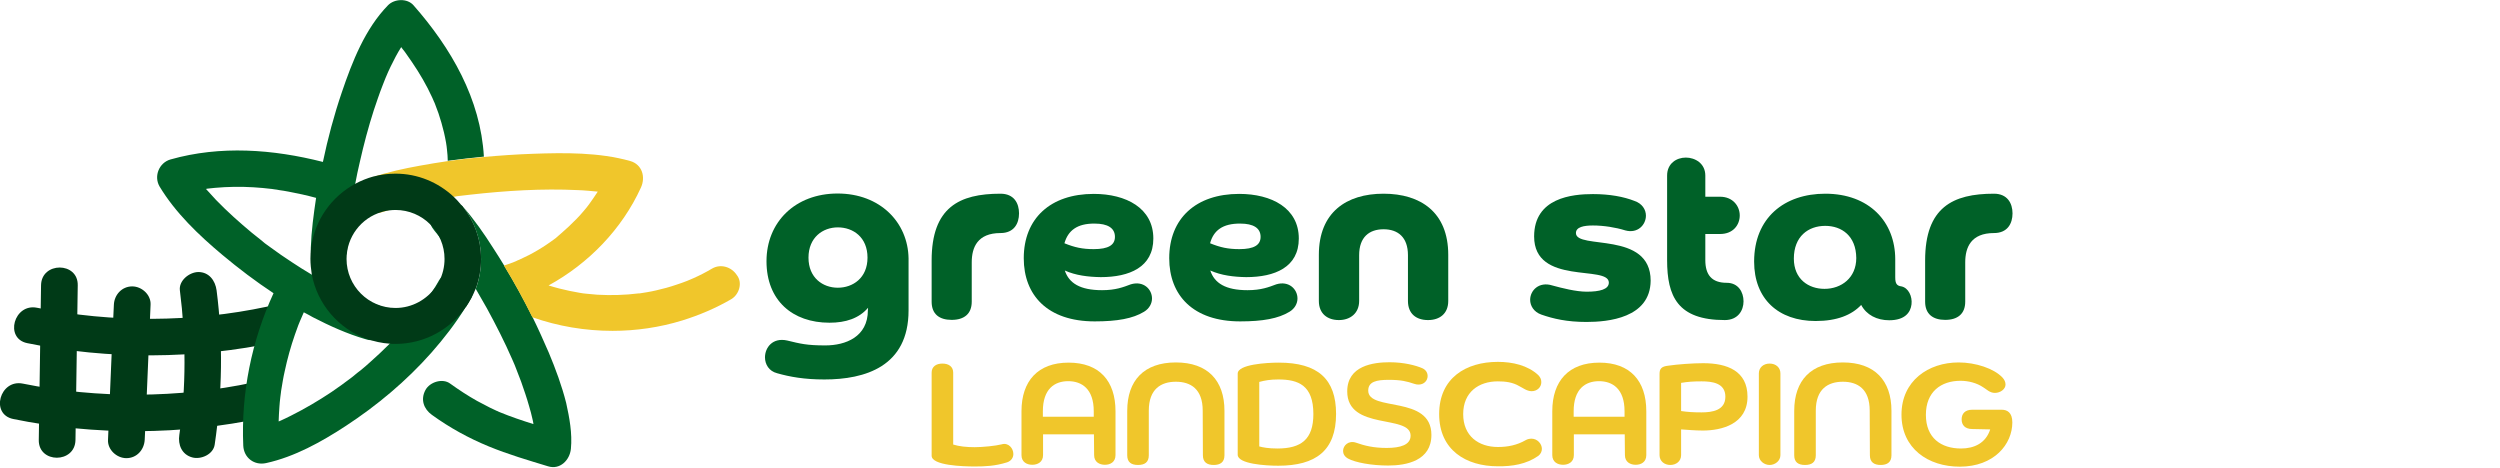
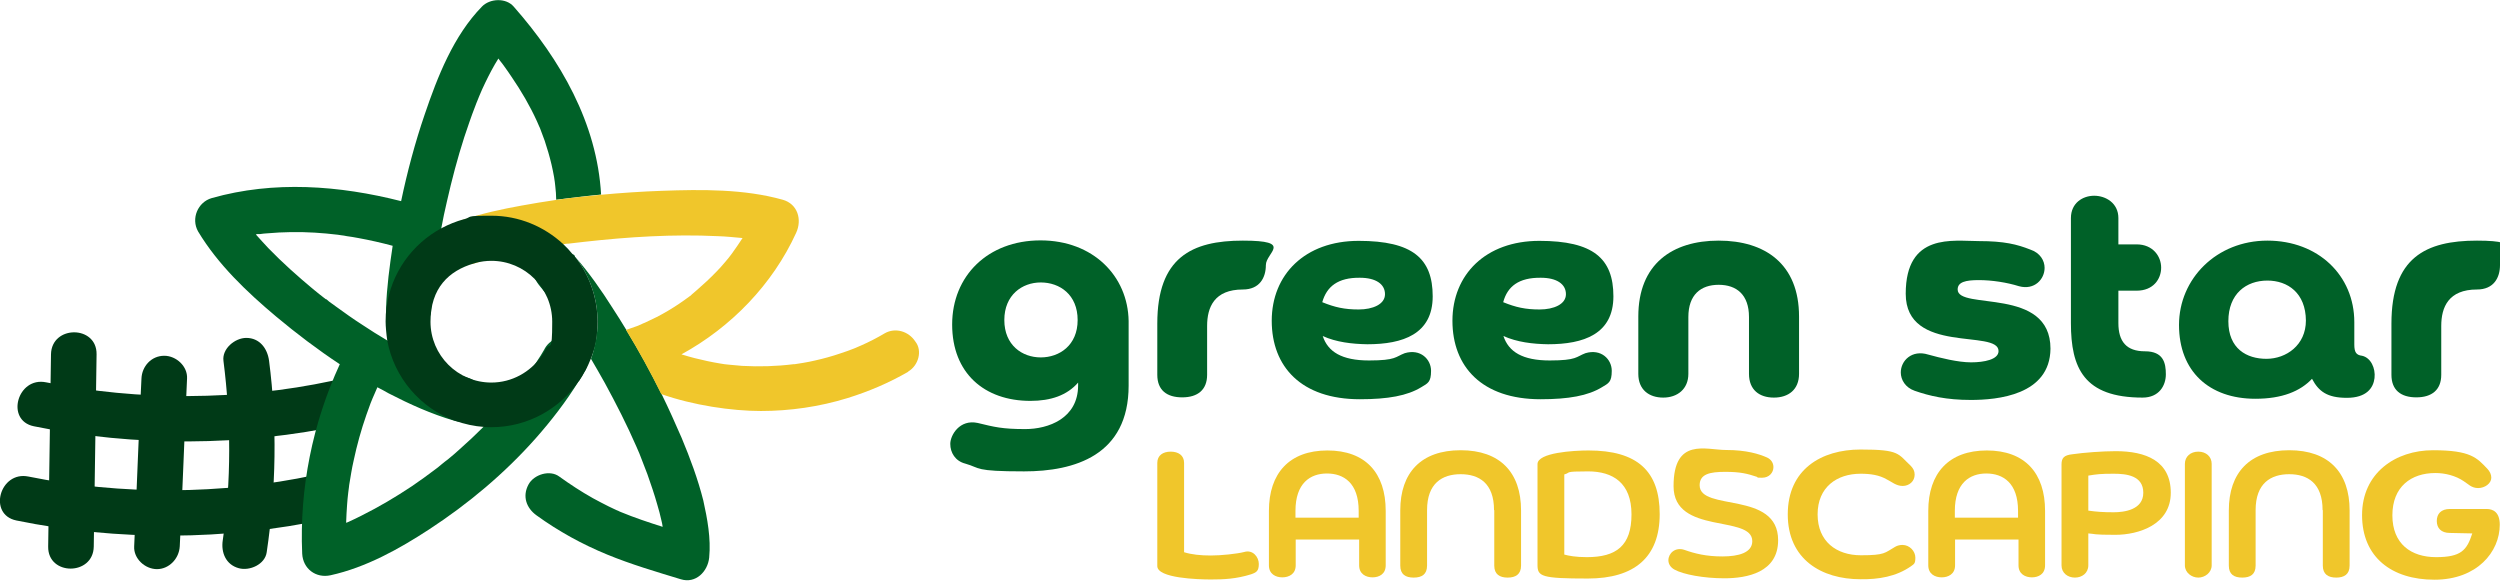
- <svg xmlns="http://www.w3.org/2000/svg" version="1.1" id="a" x="0px" y="0px" viewBox="0 0 1321.6 246.9" style="enable-background:new 0 0 1321.6 246.9;" xml:space="preserve">
-   <style type="text/css">
- 	.st0{fill:#F0C62B;}
- 	.st1{display:none;fill:#F0C62B;}
- 	.st2{fill:#006128;}
- 	.st3{fill:#003A17;}
- 	.st4{display:none;}
- </style>
+ <svg xmlns="http://www.w3.org/2000/svg" version="1.1" viewBox="0 0 1063.9 246.9">
+   <defs>
+     <style>
+       .cls-1 {
+         display: none;
+       }
+ 
+       .cls-1, .cls-2 {
+         fill: #f0c62b;
+       }
+ 
+       .cls-3 {
+         fill: none;
+       }
+ 
+       .cls-4 {
+         fill: #006128;
+       }
+ 
+       .cls-5 {
+         fill: #003a17;
+       }
+     </style>
+   </defs>
  <g>
-     <g>
-       <path class="st0" d="M492.5,197c0-3.2,2.4-4.8,5.7-4.8s5.7,1.6,5.7,4.8v38c3.2,1,7,1.4,11.4,1.4c4.2,0,11.1-0.7,14.2-1.5    c3.6-1.1,6.2,2.1,6.2,5.1c0,1.8-1,3.6-3.3,4.4c-6.4,2-11.7,2.2-17.1,2.2c-6.2,0-22.8-0.5-22.8-5.7V197L492.5,197z" />
-       <path class="st0" d="M578.3,229.6h-26.9v11c0,3.7-2.9,5.1-5.7,5.1s-5.7-1.4-5.7-5.1v-23.2c0-16,8.7-25.7,24.9-25.7    s24.8,9.6,24.8,25.7v23.2c0,3.7-2.8,5.1-5.6,5.1c-2.8,0-5.7-1.4-5.7-5.1L578.3,229.6L578.3,229.6z M551.3,220.3h26.9v-2.9    c0-11.9-6.4-15.9-13.5-15.9c-7.2,0-13.4,4.1-13.4,15.9V220.3z" />
-       <path class="st0" d="M635.8,217.1c0-11.5-6.4-15.3-14.2-15.3c-7.8,0-14.3,3.8-14.3,15.3v23.6c0,3.7-2.2,5.1-5.7,5.1    c-3.5,0-5.7-1.4-5.7-5.1v-23.5c0-16.1,8.9-25.6,25.7-25.6s25.7,9.5,25.7,25.6v23.5c0,3.7-2.3,5.1-5.7,5.1s-5.7-1.4-5.7-5.1    L635.8,217.1L635.8,217.1z" />
-       <path class="st0" d="M654.3,197.5c0-4.9,15.4-5.8,21.7-5.8c20.7,0,30.3,8.7,30.3,27.1c0,19.5-10.8,27.4-30.6,27.4    c-6.5,0-21.4-0.9-21.4-5.8L654.3,197.5L654.3,197.5z M665.7,236c1.8,0.5,4.8,1.1,9.6,1.1c12.5,0,19-4.8,19-18.2    c0-15.2-7.9-18.3-18.5-18.3c-4.3,0-7.1,0.5-10.1,1.3L665.7,236L665.7,236z" />
-       <path class="st0" d="M733.8,246.1c-8.7,0-17.4-1.6-21.2-3.7c-1.8-1-2.6-2.5-2.6-4c0-2.9,2.9-5.7,6.8-4.4c4.5,1.6,9.3,2.8,16.2,2.8    c7.3,0,12.7-1.6,12.7-6.5c0-11.4-33.5-2.5-33.5-23.4c0-13.6,13.8-15.4,22.4-15.4c7.6,0,14,1.7,17.4,3.2c1.9,0.9,2.7,2.5,2.7,4.1    c0,2.3-1.8,4.5-4.8,4.5c-0.7,0-1.5-0.1-2.3-0.4c-3.9-1.3-6.9-2.1-13.4-2.1c-6.5,0-10.9,0.9-10.9,5.7c0,11.3,33.4,2.2,33.4,23.4    C756.7,243.6,743.5,246.1,733.8,246.1L733.8,246.1z" />
-       <path class="st0" d="M791.8,246.5c-16.7,0-31-8.5-31-27.6s14.2-27.6,31-27.6c7.8,0,15.8,1.8,21.4,7c1,1.1,1.6,2.1,1.6,3.7    c0,2.8-2.3,4.8-5.1,4.8c-2.6,0-4.7-1.8-6.6-2.7c-3.4-2-7.2-2.5-11.3-2.5c-10.1,0-18.3,5.7-18.3,17.3c0,11.6,8.1,17.4,18.4,17.4    c5.2,0,10.1-1,14.6-3.6c1-0.6,2.2-0.8,3.1-0.8c3.1,0,5.5,2.7,5.5,5.4c0,1.3-0.6,2.7-1.9,3.7C806.9,245.4,799.4,246.6,791.8,246.5    L791.8,246.5z" />
-       <path class="st0" d="M858.9,229.6h-26.9v11c0,3.7-2.9,5.1-5.7,5.1s-5.7-1.4-5.7-5.1v-23.2c0-16,8.7-25.7,24.9-25.7    c16.2,0,24.8,9.6,24.8,25.7v23.2c0,3.7-2.8,5.1-5.6,5.1c-2.8,0-5.7-1.4-5.7-5.1L858.9,229.6L858.9,229.6z M831.9,220.3h26.9v-2.9    c0-11.9-6.4-15.9-13.5-15.9c-7.2,0-13.4,4.1-13.4,15.9V220.3z" />
-       <path class="st0" d="M877.3,197.7c0-2.8,1-4,4.7-4.4c4.8-0.7,12.8-1.3,18.4-1.3c12.7,0,23.4,4.1,23.4,17.7    c0,14.5-13.7,17.9-23.6,17.9c-4.1,0-8.4-0.4-11.5-0.6v13.6c0,3.3-2.7,5.2-5.7,5.2s-5.7-1.9-5.7-5.2L877.3,197.7L877.3,197.7z     M888.7,217.3c3.5,0.5,6.4,0.7,10.8,0.7c5.6,0,12.6-1,12.6-8.3c0-7.3-7.1-8.1-12.6-8.1c-4.3,0-7.2,0.2-10.8,0.8V217.3L888.7,217.3    z" />
-       <path class="st0" d="M929.8,197.4c0-3.1,2.4-5.2,5.7-5.2c3.3,0,5.7,2.1,5.7,5.2v43.2c0,3.1-2.9,5.2-5.7,5.2s-5.7-2.1-5.7-5.2    V197.4z" />
-       <path class="st0" d="M988.4,217.1c0-11.5-6.4-15.3-14.2-15.3c-7.8,0-14.3,3.8-14.3,15.3v23.6c0,3.7-2.2,5.1-5.7,5.1    c-3.5,0-5.7-1.4-5.7-5.1v-23.5c0-16.1,8.9-25.6,25.7-25.6s25.7,9.5,25.7,25.6v23.5c0,3.7-2.3,5.1-5.7,5.1c-3.4,0-5.7-1.4-5.7-5.1    L988.4,217.1L988.4,217.1z" />
-       <path class="st0" d="M1042.6,226.8c-3.8,0-5.6-2.1-5.6-5.1s1.8-5.1,5.6-5.1h15.6c2.8,0,5.6,1.4,5.6,6.7c0,11.5-9.6,23.4-27.8,23.4    c-16.7,0-30.8-9.6-30.8-27.5s14.2-27.6,30.2-27.6c9,0,18.7,3.2,23.2,8c1,1.1,1.6,2.3,1.6,3.7c0,2.4-2.7,4.4-5.6,4.4    c-2.7,0-4.3-1.8-6.1-2.9c-3.5-2.4-8-3.5-12.1-3.5c-10.3,0-18.3,5.8-18.3,18s8,17.8,18.6,17.8c7,0,13.1-2.9,15.4-10.1L1042.6,226.8    L1042.6,226.8z" />
-     </g>
-     <g>
-       <path class="st1" d="M272.7,171.4c-23.2,0-37.6-14.1-37.6-34.2c0-20.1,14.5-34.2,37.6-34.2s37.6,14.1,37.6,34.2    C310.3,157.2,295.7,171.4,272.7,171.4L272.7,171.4z M272.7,120.7c-9.5,0-15.5,6.8-15.5,16.5c0,9.6,6.1,16.5,15.5,16.5    s15.5-6.8,15.5-16.5C288.2,127.5,282,120.7,272.7,120.7z" />
-       <path class="st1" d="M354.1,121.3c-4.5-0.2-8.2-0.3-12.6-0.3c-3.9,0-11,0.3-13.5,0.5c-5.4,0.2-8.9-4.3-8.9-8.9    c0-3.6,2.2-7.2,7.5-7.9c7-0.9,14.5-1.4,22.5-1.4s16.6,0.6,23.5,1.7c6.2,0.9,8.2,5.3,8.2,9.5c0,3.7-1.6,7.3-3.4,8.7L344,151.6    c2.8,0.3,7.6,0.6,12.7,0.6c3.9,0,12.9-0.6,15.8-1.4c5.8-1.2,10.1,3.6,10.1,8.5c0,3.3-2,6.5-6.7,7.9c-7.9,2.5-21.5,2.5-27,2.5    c-4.5,0-19.1-0.3-26.7-4.2c-3.1-1.7-4.5-4.5-4.5-7.6c0-3.4,1.7-7,4.7-9.2L354.1,121.3L354.1,121.3z" />
-       <path class="st2" d="M458.9,162.7c-4.8,5.6-11.8,7.9-20.4,7.9c-19.6,0-33.3-11.8-33.3-32.5c0-20.7,15.2-35.8,37.6-35.8    s37.2,15.2,37.5,34.3v27.5c0,29.7-23,36.5-44.5,36.5c-10.7,0-18.3-1.4-25-3.3c-4.3-1.1-6.4-4.7-6.4-8.4c0-5.1,4-10.6,11.7-8.9    c7,1.7,10.4,2.6,20.2,2.6c10.7,0,22.5-4.5,22.5-18.6L458.9,162.7L458.9,162.7z M442.9,120.2c-7.9,0-15.5,5.3-15.5,16    c0,10.7,7.6,15.9,15.5,15.9s15.7-5.1,15.7-15.9S451,120.2,442.9,120.2z" />
-       <path class="st2" d="M492.5,137.7c0-28.1,14.6-35.3,36.4-35.3c7.2,0,9.8,5.1,9.8,10.4s-2.6,10.4-9.8,10.4    c-12.1,0-15.2,7.5-15.2,15.5v20.8c0,6.4-4,9.6-10.6,9.6s-10.6-3.1-10.6-9.6V137.7z" />
-       <path class="st2" d="M562.9,143c2.2,6.7,8.1,10.4,19.7,10.4c7.2,0,11.2-1.6,15.2-3.1c6.7-2,11.2,2.6,11.2,7.5c0,2.6-1.4,5.3-4.2,7    c-5.9,3.6-14.1,5.1-26.1,5.1c-24.9,0-37.5-13.8-37.5-33.4c0-21,14.1-34,37-34c17.1,0,31.5,7.5,31.5,23.6    c0,15.2-12.7,20.4-27.8,20.4C575.3,146.4,568.6,145.6,562.9,143L562.9,143z M562.7,128.6c5.4,2.2,9.5,3.1,15.5,3.1    c7.8,0,11.2-2.2,11.2-6.5c0-4.7-3.9-7-10.7-7C569.4,118.1,564.6,121.9,562.7,128.6L562.7,128.6z" />
-       <path class="st2" d="M639.8,143c2.2,6.7,8.1,10.4,19.7,10.4c7.2,0,11.2-1.6,15.2-3.1c6.7-2,11.2,2.6,11.2,7.5c0,2.6-1.4,5.3-4.2,7    c-5.9,3.6-14.1,5.1-26.1,5.1c-24.9,0-37.5-13.8-37.5-33.4c0-21,14.1-34,37-34c17.1,0,31.5,7.5,31.5,23.6    c0,15.2-12.7,20.4-27.8,20.4C652.2,146.4,645.6,145.6,639.8,143L639.8,143z M639.7,128.6c5.4,2.2,9.5,3.1,15.5,3.1    c7.8,0,11.2-2.2,11.2-6.5c0-4.7-3.9-7-10.7-7C646.3,118.1,641.5,121.9,639.7,128.6L639.7,128.6z" />
-       <path class="st2" d="M744.3,134.9c0-9.5-5.3-13.7-12.9-13.7s-12.9,4.2-12.9,13.7v24.2c0,6.5-4.7,10.1-10.7,10.1    s-10.6-3.3-10.6-10.1v-24.4c0-22.4,14.5-32.3,34.2-32.3s34.2,9.9,34.2,32.3v24.4c0,6.7-4.5,10.1-10.7,10.1s-10.6-3.3-10.6-10.1    V134.9z" />
-       <path class="st2" d="M838.7,170.2c-10.4,0-17.6-1.7-23.9-3.9c-4-1.4-5.9-4.7-5.9-7.8c0-5,4.7-9.8,11.7-7.6    c5.1,1.4,12.6,3.3,18.2,3.3c6.8,0,11.7-1.2,11.7-4.8c0-9.5-39.5,1.7-39.5-24.4c0-20.5,20.2-22.4,31.1-22.4    c8.9,0,16.3,1.4,21.9,3.6c4.2,1.4,6.1,4.7,6.1,7.8c0,4.8-4.3,9.6-10.9,7.8c-5.1-1.6-11.5-2.6-17.1-2.6c-4.8,0-9,0.8-9,4    c0,9,39.5-1.4,39.5,25.2C872.4,168.2,849.9,170.2,838.7,170.2L838.7,170.2z" />
-       <path class="st2" d="M881.3,92.8c0-6.4,5-9.5,9.9-9.5s10.3,3.1,10.3,9.5V104h7.8c6.8,0,10.4,5,10.4,9.9s-3.4,9.8-10.4,9.8h-7.8    v13.8c0,7.8,3.4,12,11.3,12c6.2,0,8.9,5,8.9,9.8c0,4.8-2.9,9.9-9.9,9.9c-25,0-30.5-12.6-30.5-31.7L881.3,92.8L881.3,92.8z" />
-       <path class="st2" d="M1001.9,146.6c0,3.3,0.8,4.5,3.3,4.8c3.7,0.8,5.8,5.3,5.3,9.5c-0.5,4.2-3.4,8.4-11.8,8.4    c-6.5,0-12-2.8-14.8-8.1c-5,5.3-12.7,8.5-24.1,8.5c-19.7,0-32.5-11.7-32.5-31.4c0-23.2,16-35.9,37.6-35.9c23.2,0,37,14.8,37,34.7    L1001.9,146.6L1001.9,146.6z M964.9,119.4c-9,0-16.6,5.6-16.6,17.3c0,10.9,7.8,16,16.2,16c8.9,0,16.8-5.8,16.8-16.3    C981.2,124.7,973.6,119.4,964.9,119.4L964.9,119.4z" />
-       <path class="st2" d="M1017.7,137.7c0-28.1,14.6-35.3,36.4-35.3c7.1,0,9.8,5.1,9.8,10.4s-2.6,10.4-9.8,10.4    c-12.1,0-15.2,7.5-15.2,15.5v20.8c0,6.4-4,9.6-10.6,9.6c-6.5,0-10.6-3.1-10.6-9.6L1017.7,137.7L1017.7,137.7z" />
+     <g id="a">
+       <g>
+         <g>
+           <path class="cls-2" d="M492.5,197c0-3.2,2.4-4.8,5.7-4.8s5.7,1.6,5.7,4.8v38c3.2,1,7,1.4,11.4,1.4s11.1-.7,14.2-1.5c3.6-1.1,6.2,2.1,6.2,5.1s-1,3.6-3.3,4.4c-6.4,2-11.7,2.2-17.1,2.2s-22.8-.5-22.8-5.7v-43.9h0Z" />
+           <path class="cls-2" d="M578.3,229.6h-26.9v11c0,3.7-2.9,5.1-5.7,5.1s-5.7-1.4-5.7-5.1v-23.2c0-16,8.7-25.7,24.9-25.7s24.8,9.6,24.8,25.7v23.2c0,3.7-2.8,5.1-5.6,5.1s-5.7-1.4-5.7-5.1v-11h0ZM551.3,220.3h26.9v-2.9c0-11.9-6.4-15.9-13.5-15.9s-13.4,4.1-13.4,15.9v2.9Z" />
+           <path class="cls-2" d="M635.8,217.1c0-11.5-6.4-15.3-14.2-15.3s-14.3,3.8-14.3,15.3v23.6c0,3.7-2.2,5.1-5.7,5.1s-5.7-1.4-5.7-5.1v-23.5c0-16.1,8.9-25.6,25.7-25.6s25.7,9.5,25.7,25.6v23.5c0,3.7-2.3,5.1-5.7,5.1s-5.7-1.4-5.7-5.1v-23.6h0Z" />
+           <path class="cls-2" d="M654.3,197.5c0-4.9,15.4-5.8,21.7-5.8,20.7,0,30.3,8.7,30.3,27.1s-10.8,27.4-30.6,27.4-21.4-.9-21.4-5.8v-42.9h0ZM665.7,236c1.8.5,4.8,1.1,9.6,1.1,12.5,0,19-4.8,19-18.2s-7.9-18.3-18.5-18.3-7.1.5-10.1,1.3v34.1h0Z" />
+           <path class="cls-2" d="M733.8,246.1c-8.7,0-17.4-1.6-21.2-3.7-1.8-1-2.6-2.5-2.6-4,0-2.9,2.9-5.7,6.8-4.4,4.5,1.6,9.3,2.8,16.2,2.8s12.7-1.6,12.7-6.5c0-11.4-33.5-2.5-33.5-23.4s13.8-15.4,22.4-15.4,14,1.7,17.4,3.2c1.9.9,2.7,2.5,2.7,4.1,0,2.3-1.8,4.5-4.8,4.5s-1.5-.1-2.3-.4c-3.9-1.3-6.9-2.1-13.4-2.1s-10.9.9-10.9,5.7c0,11.3,33.4,2.2,33.4,23.4,0,13.7-13.2,16.2-22.9,16.2h0Z" />
+           <path class="cls-2" d="M791.8,246.5c-16.7,0-31-8.5-31-27.6s14.2-27.6,31-27.6,15.8,1.8,21.4,7c1,1.1,1.6,2.1,1.6,3.7,0,2.8-2.3,4.8-5.1,4.8s-4.7-1.8-6.6-2.7c-3.4-2-7.2-2.5-11.3-2.5-10.1,0-18.3,5.7-18.3,17.3s8.1,17.4,18.4,17.4,10.1-1,14.6-3.6c1-.6,2.2-.8,3.1-.8,3.1,0,5.5,2.7,5.5,5.4s-.6,2.7-1.9,3.7c-6.3,4.4-13.8,5.6-21.4,5.5h0Z" />
+           <path class="cls-2" d="M858.9,229.6h-26.9v11c0,3.7-2.9,5.1-5.7,5.1s-5.7-1.4-5.7-5.1v-23.2c0-16,8.7-25.7,24.9-25.7s24.8,9.6,24.8,25.7v23.2c0,3.7-2.8,5.1-5.6,5.1s-5.7-1.4-5.7-5.1v-11h0ZM831.9,220.3h26.9v-2.9c0-11.9-6.4-15.9-13.5-15.9s-13.4,4.1-13.4,15.9v2.9Z" />
+           <path class="cls-2" d="M877.3,197.7c0-2.8,1-4,4.7-4.4,4.8-.7,12.8-1.3,18.4-1.3,12.7,0,23.4,4.1,23.4,17.7s-13.7,17.9-23.6,17.9-8.4-.4-11.5-.6v13.6c0,3.3-2.7,5.2-5.7,5.2s-5.7-1.9-5.7-5.2v-42.9h0ZM888.7,217.3c3.5.5,6.4.7,10.8.7s12.6-1,12.6-8.3-7.1-8.1-12.6-8.1-7.2.2-10.8.8v14.9h0Z" />
+           <path class="cls-2" d="M929.8,197.4c0-3.1,2.4-5.2,5.7-5.2s5.7,2.1,5.7,5.2v43.2c0,3.1-2.9,5.2-5.7,5.2s-5.7-2.1-5.7-5.2v-43.2Z" />
+           <path class="cls-2" d="M988.4,217.1c0-11.5-6.4-15.3-14.2-15.3s-14.3,3.8-14.3,15.3v23.6c0,3.7-2.2,5.1-5.7,5.1s-5.7-1.4-5.7-5.1v-23.5c0-16.1,8.9-25.6,25.7-25.6s25.7,9.5,25.7,25.6v23.5c0,3.7-2.3,5.1-5.7,5.1s-5.7-1.4-5.7-5.1v-23.6h0Z" />
+           <path class="cls-2" d="M1042.6,226.8c-3.8,0-5.6-2.1-5.6-5.1s1.8-5.1,5.6-5.1h15.6c2.8,0,5.6,1.4,5.6,6.7,0,11.5-9.6,23.4-27.8,23.4s-30.8-9.6-30.8-27.5,14.2-27.6,30.2-27.6,18.7,3.2,23.2,8c1,1.1,1.6,2.3,1.6,3.7,0,2.4-2.7,4.4-5.6,4.4s-4.3-1.8-6.1-2.9c-3.5-2.4-8-3.5-12.1-3.5-10.3,0-18.3,5.8-18.3,18s8,17.8,18.6,17.8,13.1-2.9,15.4-10.1l-9.5-.2h0Z" />
+         </g>
+         <g>
+           <path class="cls-1" d="M272.7,171.4c-23.2,0-37.6-14.1-37.6-34.2s14.5-34.2,37.6-34.2,37.6,14.1,37.6,34.2c0,20-14.6,34.2-37.6,34.2h0ZM272.7,120.7c-9.5,0-15.5,6.8-15.5,16.5s6.1,16.5,15.5,16.5,15.5-6.8,15.5-16.5-6.2-16.5-15.5-16.5Z" />
+           <path class="cls-1" d="M354.1,121.3c-4.5-.2-8.2-.3-12.6-.3s-11,.3-13.5.5c-5.4.2-8.9-4.3-8.9-8.9s2.2-7.2,7.5-7.9c7-.9,14.5-1.4,22.5-1.4s16.6.6,23.5,1.7c6.2.9,8.2,5.3,8.2,9.5s-1.6,7.3-3.4,8.7l-33.4,28.4c2.8.3,7.6.6,12.7.6s12.9-.6,15.8-1.4c5.8-1.2,10.1,3.6,10.1,8.5s-2,6.5-6.7,7.9c-7.9,2.5-21.5,2.5-27,2.5s-19.1-.3-26.7-4.2c-3.1-1.7-4.5-4.5-4.5-7.6s1.7-7,4.7-9.2l31.7-27.4h0Z" />
+           <path class="cls-4" d="M458.9,162.7c-4.8,5.6-11.8,7.9-20.4,7.9-19.6,0-33.3-11.8-33.3-32.5s15.2-35.8,37.6-35.8,37.2,15.2,37.5,34.3v27.5c0,29.7-23,36.5-44.5,36.5s-18.3-1.4-25-3.3c-4.3-1.1-6.4-4.7-6.4-8.4s4-10.6,11.7-8.9c7,1.7,10.4,2.6,20.2,2.6s22.5-4.5,22.5-18.6v-1.3h0ZM442.9,120.2c-7.9,0-15.5,5.3-15.5,16s7.6,15.9,15.5,15.9,15.7-5.1,15.7-15.9-7.6-16-15.7-16Z" />
+           <path class="cls-4" d="M492.5,137.7c0-28.1,14.6-35.3,36.4-35.3s9.8,5.1,9.8,10.4-2.6,10.4-9.8,10.4c-12.1,0-15.2,7.5-15.2,15.5v20.8c0,6.4-4,9.6-10.6,9.6s-10.6-3.1-10.6-9.6v-21.8Z" />
+           <path class="cls-4" d="M562.9,143c2.2,6.7,8.1,10.4,19.7,10.4s11.2-1.6,15.2-3.1c6.7-2,11.2,2.6,11.2,7.5s-1.4,5.3-4.2,7c-5.9,3.6-14.1,5.1-26.1,5.1-24.9,0-37.5-13.8-37.5-33.4s14.1-34,37-34,31.5,7.5,31.5,23.6-12.7,20.4-27.8,20.4c-6.6-.1-13.3-.9-19-3.5h0ZM562.7,128.6c5.4,2.2,9.5,3.1,15.5,3.1s11.2-2.2,11.2-6.5-3.9-7-10.7-7c-9.3-.1-14.1,3.7-16,10.4h0Z" />
+           <path class="cls-4" d="M639.8,143c2.2,6.7,8.1,10.4,19.7,10.4s11.2-1.6,15.2-3.1c6.7-2,11.2,2.6,11.2,7.5s-1.4,5.3-4.2,7c-5.9,3.6-14.1,5.1-26.1,5.1-24.9,0-37.5-13.8-37.5-33.4s14.1-34,37-34,31.5,7.5,31.5,23.6-12.7,20.4-27.8,20.4c-6.6-.1-13.2-.9-19-3.5h0ZM639.7,128.6c5.4,2.2,9.5,3.1,15.5,3.1s11.2-2.2,11.2-6.5-3.9-7-10.7-7c-9.4-.1-14.2,3.7-16,10.4h0Z" />
+           <path class="cls-4" d="M744.3,134.9c0-9.5-5.3-13.7-12.9-13.7s-12.9,4.2-12.9,13.7v24.2c0,6.5-4.7,10.1-10.7,10.1s-10.6-3.3-10.6-10.1v-24.4c0-22.4,14.5-32.3,34.2-32.3s34.2,9.9,34.2,32.3v24.4c0,6.7-4.5,10.1-10.7,10.1s-10.6-3.3-10.6-10.1v-24.2Z" />
+           <path class="cls-4" d="M838.7,170.2c-10.4,0-17.6-1.7-23.9-3.9-4-1.4-5.9-4.7-5.9-7.8,0-5,4.7-9.8,11.7-7.6,5.1,1.4,12.6,3.3,18.2,3.3s11.7-1.2,11.7-4.8c0-9.5-39.5,1.7-39.5-24.4s20.2-22.4,31.1-22.4,16.3,1.4,21.9,3.6c4.2,1.4,6.1,4.7,6.1,7.8,0,4.8-4.3,9.6-10.9,7.8-5.1-1.6-11.5-2.6-17.1-2.6s-9,.8-9,4c0,9,39.5-1.4,39.5,25.2-.2,19.8-22.7,21.8-33.9,21.8h0Z" />
+           <path class="cls-4" d="M881.3,92.8c0-6.4,5-9.5,9.9-9.5s10.3,3.1,10.3,9.5v11.2h7.8c6.8,0,10.4,5,10.4,9.9s-3.4,9.8-10.4,9.8h-7.8v13.8c0,7.8,3.4,12,11.3,12s8.9,5,8.9,9.8-2.9,9.9-9.9,9.9c-25,0-30.5-12.6-30.5-31.7v-44.7h0Z" />
+           <path class="cls-4" d="M1001.9,146.6c0,3.3.8,4.5,3.3,4.8,3.7.8,5.8,5.3,5.3,9.5s-3.4,8.4-11.8,8.4-12-2.8-14.8-8.1c-5,5.3-12.7,8.5-24.1,8.5-19.7,0-32.5-11.7-32.5-31.4s16-35.9,37.6-35.9,37,14.8,37,34.7v9.5h0ZM964.9,119.4c-9,0-16.6,5.6-16.6,17.3s7.8,16,16.2,16,16.8-5.8,16.8-16.3c-.1-11.7-7.7-17-16.4-17h0Z" />
+           <path class="cls-4" d="M1017.7,137.7c0-28.1,14.6-35.3,36.4-35.3s9.8,5.1,9.8,10.4-2.6,10.4-9.8,10.4c-12.1,0-15.2,7.5-15.2,15.5v20.8c0,6.4-4,9.6-10.6,9.6s-10.6-3.1-10.6-9.6v-21.8h0Z" />
+         </g>
+       </g>
+       <g>
+         <path class="cls-5" d="M141.2,162.1c-39.3,8.4-82.2,8.6-121.6.6-12.2-2.5-17.4,16.2-5.2,18.7,42.9,8.8,89.1,8.6,131.9-.6,12.3-2.6,7.1-21.3-5.1-18.7h0Z" />
+         <path class="cls-5" d="M133.8,202.2c-39.3,8.4-82.3,8.6-121.7.6-12.2-2.5-17.4,16.2-5.1,18.7,42.9,8.8,89.2,8.6,132-.6,12.2-2.6,7-21.3-5.2-18.7h0Z" />
+         <path class="cls-5" d="M21.7,150.8c-.4,27.3-.8,54.5-1.2,81.8-.2,12.5,19.2,12.5,19.4,0,.4-27.3.8-54.5,1.2-81.8.2-12.5-19.2-12.5-19.4,0h0Z" />
+         <path class="cls-5" d="M60.2,161.1c-1.2,23.8-2,47.6-3.1,71.4-.3,5.2,4.6,9.7,9.7,9.7s9.4-4.4,9.7-9.7c1.2-23.8,2-47.6,3.1-71.4.3-5.2-4.6-9.7-9.7-9.7-5.5,0-9.5,4.5-9.7,9.7h0Z" />
+         <path class="cls-5" d="M95.1,153.6c3.2,25.1,3.4,51.2-.3,76.3-.8,5.2,1.3,10.4,6.8,11.9,4.6,1.3,11.2-1.6,11.9-6.8,4-26.9,4.5-54.5,1-81.5-.7-5.2-4-9.7-9.7-9.7-4.8,0-10.4,4.6-9.7,9.8h0Z" />
+         <path d="M185.2,113.4h0q0,0,0,0Z" />
+         <path d="M148.8,222h0c-.1,0,0,0,0,0h0Z" />
+         <path class="cls-4" d="M301.8,237.3c-.6,5.9-5.7,11.2-12.1,9.2-10.5-3.2-21.1-6.3-31.3-10.5-10.7-4.4-20.7-9.9-30.1-16.7-4.3-3.1-6.1-8.1-3.4-13.1,2.3-4.3,9.1-6.4,13.1-3.4,4.6,3.3,9.3,6.4,14.3,9.2,2.2,1.2,4.5,2.4,6.7,3.5s2.4,1.1,3.6,1.7c.1,0,.6.2.9.4.3.1.6.3.7.3,5.8,2.4,11.8,4.4,17.8,6.3-.1-.9-.3-1.8-.5-2.6-.5-2.3-1.1-4.6-1.8-6.9-1.2-4.3-2.7-8.6-4.2-12.9-.9-2.4-1.8-4.7-2.7-7-.1-.3-.5-1.2-.7-1.8-.4-1-.9-2-1.3-3-4-9.2-8.6-18.2-13.4-27-1.9-3.4-3.9-6.9-5.9-10.3,1.8-4.9,2.8-10.2,2.8-15.7,0-10.4-3.6-20-9.5-27.7,5.9,6.8,11.1,14.2,15.9,21.8,2,3.1,4,6.2,5.9,9.4,5.4,8.9,10.4,18,15,27.3,3,6.1,5.8,12.4,8.5,18.6,3.6,8.6,6.9,17.5,9.2,26.6,1.7,7.7,3.3,16.1,2.5,24.3h0Z" />
+         <path class="cls-4" d="M244.6,109.2c6,7.6,9.5,17.2,9.5,27.7s-1,10.8-2.8,15.7c-.6-1.1-1.3-2.2-1.9-3.3,1.1,2.6,1,5.8-.3,8.3-.1.2-.1.3-.3.5-.8,1.3-1.6,2.7-2.4,4,0,.1-.1.1-.2.2-5.3,8.6-11.5,16.6-18.2,24.2-13.2,14.9-28.7,27.9-45.4,38.8-12.7,8.3-26.9,16.2-41.9,19.5-6.3,1.4-11.8-2.8-12.1-9.2-1.2-27.7,4.4-55.4,16-80.6-9.4-6.2-18.5-13.1-27.1-20.3-12.4-10.4-24.8-22.2-33.2-36.2-3.1-5.5-.1-12.5,5.8-14.2,26.4-7.5,54.3-5.4,80.6,1.3,2.6-12.4,5.9-24.8,10-36.8,5.5-16.2,12.3-33.6,24.4-46,3.4-3.5,10.2-3.8,13.5,0,19.9,22.6,35.5,49.6,37.2,80-6.4.6-12.7,1.4-19.1,2.2,0-2-.2-3.9-.4-5.8-.1-.6-.1-1.2-.2-1.8,0-.2-.3-1.7-.3-2-.3-1.8-.7-3.6-1.1-5.4-.8-3.4-1.8-6.8-2.9-10.1-.6-1.7-1.3-3.4-1.9-5.1-.1-.2-.1-.3-.2-.5s-.1-.2-.2-.4c-.3-.8-.7-1.5-1-2.3-3-6.6-6.7-12.9-10.8-18.9-1-1.5-2.1-3.1-3.2-4.6-.5-.7-1-1.4-1.6-2.1-.1-.2-.2-.3-.3-.4s-.2-.2-.3-.4c-.1-.1-.1-.2-.2-.3-2.1,3.3-3.9,6.8-5.6,10.3-.9,1.9-1.8,3.8-2.6,5.8-.2.5-.4,1-.6,1.5-.4,1-.8,1.9-1.1,2.8-1.7,4.3-3.1,8.6-4.6,13-2.9,9-5.3,18.1-7.4,27.4-.9,3.8-1.7,7.6-2.4,11.4-1,4.9-1.8,9.9-2.5,14.9-.1.4-.1.8-.2,1.2v.2h0v.2c0,.9-.2,1.8-.3,2.7-.2,1.8-.4,3.5-.6,5.2-.3,3.4-.6,6.8-.7,10.3-.2,5.4-4.2,9.4-9.6,9.6-5.1.2-9.8-4.6-9.6-9.6v-.8c.3-8.9,1.5-17.7,2.8-26.4-4.8-1.3-9.7-2.4-14.6-3.3-1.6-.3-3.3-.6-4.9-.8-.8-.2-1.7-.3-2.5-.4-.3,0-1-.2-1.3-.2-3.3-.4-6.6-.7-9.9-.9-6.7-.4-13.5-.3-20.2.3-1,0-2,.2-2.9.3-.3,0-.6,0-.9,0s-.7,0-1,.2c1.8,2,3.5,3.9,5.3,5.8,6,6.2,12.4,11.9,19,17.4,1.8,1.5,3.6,2.9,5.4,4.3.1,0,.1,0,.1,0,0,0,.1,0,.1,0,.4.3.8.6,1.2,1,1,.7,1.9,1.4,2.9,2.1,3.7,2.7,7.5,5.4,11.4,7.9,3.3,2.2,6.8,4.4,10.2,6.4,4.4,2.6,8.9,5.1,13.4,7.4,2.1,1,4.1,2,6.2,3,1,.4,1.9.9,2.9,1.3h0c.3.1.6.2.9.4,3.6,1.5,7.4,2.8,11.1,3.9,5.1,1.5,7.9,6.7,6.7,11.8-1.1,5-7,8.1-11.8,6.7-.2-.1-.4-.1-.6-.2h-.1c-9.6-2.8-18.9-7-27.8-11.6-1.6-.9-3.2-1.8-4.8-2.6-.4,1-.9,2-1.3,3-.1.3-.7,1.6-.7,1.6-.3.7-.6,1.5-.9,2.2-.6,1.6-1.2,3.3-1.8,5-2.2,6.3-4,12.8-5.4,19.4-.8,3.4-1.3,6.9-1.9,10.4,0,.3-.1.6-.1.9-.1.8-.2,1.5-.3,2.3-.2,1.8-.4,3.5-.5,5.3-.2,2.5-.3,5-.4,7.6.1,0,.1-.1.2-.1s.4-.1.7-.3h.1q.1,0,.2-.1h0c1.8-.8,3.6-1.7,5.4-2.6,7.4-3.7,14.5-7.9,21.4-12.5,3.5-2.4,7-4.9,10.4-7.5.3-.2.7-.5.9-.7.4-.3.8-.7,1.2-1,.9-.8,1.9-1.5,2.8-2.2,1.8-1.4,3.4-2.9,5.1-4.4,3.4-3,6.7-6.1,9.9-9.3,3.7-3.6,7.2-7.4,10.6-11.4,1.6-1.9,3.1-3.8,4.6-5.6l.2-.2c0-.1.1-.1,0-.1.3-.4.6-.9,1-1.3.7-1,1.4-1.9,2.1-2.9,2-2.8,3.9-5.7,5.8-8.7.1-.1.1-.2.2-.3l1.6-2.7c.1-.1.1-.3.2-.4,2.7-4.6,8.5-5.9,13.1-3.4.9.5,1.7,1.2,2.3,1.9-1.8-2.8-3.5-5.6-5.4-8.4-2.3-3.4-4.6-6.7-7-10-.4-.5-.8-1-1.1-1.5-.1,0-.3-.3-.4-.5-.3-.4-.6-.8-.7-.9-1-1.2-2-2.4-3-3.7-3.5-4.1-3.7-9.5,0-13.5,3.3-3.6,10.3-3.8,13.5,0,.9,0,1.2.3,1.4.7h0Z" />
+         <path class="cls-2" d="M386.5,158.2c-8.1,4.7-16.8,8.4-25.8,11.2-12,3.7-24.5,5.5-36.9,5.5s-28.8-2.4-42.4-7.2c-4.6-9.3-9.6-18.5-15-27.3,1.5-.5,3.1-1.1,4.6-1.6.3-.1,1.4-.6,1.7-.7.6-.3,1.2-.6,1.8-.8,1.7-.8,3.3-1.6,5-2.4,3.3-1.7,6.5-3.6,9.6-5.7,1.5-1,3-2.1,4.5-3.2.3-.2.5-.3.5-.4.1,0,.2-.2.3-.3.7-.6,1.4-1.2,2.1-1.8,2.9-2.5,5.7-5.1,8.4-7.9,1.3-1.3,2.5-2.7,3.7-4.1.5-.6,1-1.2,1.5-1.8.1-.2,1-1.3,1.3-1.7,1.6-2.2,3.1-4.4,4.6-6.7-3.5-.3-7-.7-10.6-.8-18.9-.9-37.9.3-56.7,2.4-2.3.3-4.6.5-6.9.8-.1,0-.3,0-.5,0-.6,0-1.1.2-1.7.3h-.1c-1,0-2,.3-3,.4-4.4.7-8.8,1.4-13.2,2.3-7,1.3-14.1,2.9-20.8,5.2-.3,0-.6.2-1,.3-4.8,1.2-9.6-2.4-11-6.9-1.7-5.1,1.9-10.1,6.6-11.8h.1c8-2.7,16.4-4.5,24.7-6,4.9-.9,9.8-1.7,14.6-2.4,6.3-.9,12.7-1.6,19.1-2.2,8.7-.8,17.4-1.4,26.1-1.7,16.9-.6,35-.8,51.4,3.8,6.4,1.8,8.3,8.5,5.7,14.1-10,21.9-27.6,40.1-48.8,51.7,1.9.6,3.7,1.1,5.6,1.6,3.6.9,7.2,1.7,10.9,2.3.5.1,1.9.3,1.9.3.6.1,1.3.1,1.9.2,1.8.2,3.7.3,5.5.5,7.3.4,14.6.2,21.8-.7h.5c.4-.1.9-.1,1.3-.2.9-.1,1.7-.3,2.5-.4,1.7-.3,3.4-.6,5-1,3.6-.8,7.2-1.8,10.7-3,1.9-.6,3.8-1.3,5.6-2,.6-.2,1.2-.5,1.9-.8.2-.1,1.1-.5,1.4-.6,3.4-1.5,6.7-3.2,9.9-5.1,4.6-2.7,10.3-.9,13.1,3.4,3.2,4,1.3,10.3-3,12.8h0Z" />
+         <path class="cls-5" d="M244.6,109.2c-.3-.4-.6-.7-.9-1h0c-1.2-1.5-2.6-3-4-4.3-8.1-7.5-18.8-12.1-30.6-12.1s-7.9.5-11.6,1.5h-.1c-3.3.9-6.5,2.2-9.5,3.8-12.5,6.7-21.5,19.1-23.4,33.8-.3,1.9-.4,3.9-.4,5.9s.3,5.4.7,8.1c2.9,15.8,14.1,28.8,28.9,34.2h.1c3.9,1.4,8,2.3,12.3,2.6,1,.1,2,.1,3,.1,15.4,0,29.1-7.8,37.2-19.6l.2-.2c.9-1.3,1.7-2.6,2.4-4,.1-.2.2-.3.3-.5.9-1.6,1.6-3.3,2.3-5,1.8-4.9,2.8-10.2,2.8-15.7-.1-10.4-3.7-20-9.7-27.6h0ZM230.6,151.3c0,.1-.1.2-.2.3-4.7,6.7-12.5,11.2-21.3,11.2-14.3,0-25.9-11.6-25.9-25.9s7.8-21.7,18.5-24.8c.3,0,.6-.2,1-.3,2-.5,4.2-.8,6.4-.8,14.3,0,25.9,11.6,25.9,25.9s-1,8.2-2.8,11.8c-.5.8-1,1.7-1.6,2.6Z" />
+       </g>
+       <rect class="cls-3" x="786" y="359" width="107" height="153" />
    </g>
  </g>
-   <g>
-     <path class="st3" d="M141.2,162.1c-39.3,8.4-82.2,8.6-121.6,0.6c-12.2-2.5-17.4,16.2-5.2,18.7c42.9,8.8,89.1,8.6,131.9-0.6   C158.6,178.2,153.4,159.5,141.2,162.1L141.2,162.1z" />
-     <path class="st3" d="M133.8,202.2c-39.3,8.4-82.3,8.6-121.7,0.6C-0.1,200.3-5.3,219,7,221.5c42.9,8.8,89.2,8.6,132-0.6   C151.2,218.3,146,199.6,133.8,202.2L133.8,202.2L133.8,202.2z" />
-     <path class="st3" d="M21.7,150.8c-0.4,27.3-0.8,54.5-1.2,81.8c-0.2,12.5,19.2,12.5,19.4,0c0.4-27.3,0.8-54.5,1.2-81.8   C41.3,138.3,21.9,138.3,21.7,150.8L21.7,150.8z" />
-     <path class="st3" d="M60.2,161.1c-1.2,23.8-2,47.6-3.1,71.4c-0.3,5.2,4.6,9.7,9.7,9.7c5.5,0,9.4-4.4,9.7-9.7   c1.2-23.8,2-47.6,3.1-71.4c0.3-5.2-4.6-9.7-9.7-9.7C64.4,151.4,60.4,155.9,60.2,161.1L60.2,161.1z" />
-     <path class="st3" d="M95.1,153.6c3.2,25.1,3.4,51.2-0.3,76.3c-0.8,5.2,1.3,10.4,6.8,11.9c4.6,1.3,11.2-1.6,11.9-6.8   c4-26.9,4.5-54.5,1-81.5c-0.7-5.2-4-9.7-9.7-9.7C100,143.9,94.4,148.4,95.1,153.6L95.1,153.6L95.1,153.6z" />
-     <path d="M185.2,113.4L185.2,113.4C185.2,113.3,185.2,113.3,185.2,113.4z" />
-     <path d="M148.8,222L148.8,222L148.8,222C148.7,222,148.8,222,148.8,222L148.8,222z" />
-     <path class="st2" d="M301.8,237.3c-0.6,5.9-5.7,11.2-12.1,9.2c-10.5-3.2-21.1-6.3-31.3-10.5c-10.7-4.4-20.7-9.9-30.1-16.7   c-4.3-3.1-6.1-8.1-3.4-13.1c2.3-4.3,9.1-6.4,13.1-3.4c4.6,3.3,9.3,6.4,14.3,9.2c2.2,1.2,4.5,2.4,6.7,3.5c1.2,0.6,2.4,1.1,3.6,1.7   c0.1,0,0.6,0.2,0.9,0.4c0.3,0.1,0.6,0.3,0.7,0.3c5.8,2.4,11.8,4.4,17.8,6.3c-0.1-0.9-0.3-1.8-0.5-2.6c-0.5-2.3-1.1-4.6-1.8-6.9   c-1.2-4.3-2.7-8.6-4.2-12.9c-0.9-2.4-1.8-4.7-2.7-7c-0.1-0.3-0.5-1.2-0.7-1.8c-0.4-1-0.9-2-1.3-3c-4-9.2-8.6-18.2-13.4-27   c-1.9-3.4-3.9-6.9-5.9-10.3c1.8-4.9,2.8-10.2,2.8-15.7c0-10.4-3.6-20-9.5-27.7c5.9,6.8,11.1,14.2,15.9,21.8c2,3.1,4,6.2,5.9,9.4   c5.4,8.9,10.4,18,15,27.3c3,6.1,5.8,12.4,8.5,18.6c3.6,8.6,6.9,17.5,9.2,26.6C301,220.7,302.6,229.1,301.8,237.3L301.8,237.3z" />
-     <path class="st2" d="M244.6,109.2c6,7.6,9.5,17.2,9.5,27.7c0,5.5-1,10.8-2.8,15.7c-0.6-1.1-1.3-2.2-1.9-3.3c1.1,2.6,1,5.8-0.3,8.3   c-0.1,0.2-0.1,0.3-0.3,0.5c-0.8,1.3-1.6,2.7-2.4,4c0,0.1-0.1,0.1-0.2,0.2c-5.3,8.6-11.5,16.6-18.2,24.2   c-13.2,14.9-28.7,27.9-45.4,38.8c-12.7,8.3-26.9,16.2-41.9,19.5c-6.3,1.4-11.8-2.8-12.1-9.2c-1.2-27.7,4.4-55.4,16-80.6   c-9.4-6.2-18.5-13.1-27.1-20.3c-12.4-10.4-24.8-22.2-33.2-36.2C81.2,93,84.2,86,90.1,84.3c26.4-7.5,54.3-5.4,80.6,1.3   c2.6-12.4,5.9-24.8,10-36.8c5.5-16.2,12.3-33.6,24.4-46c3.4-3.5,10.2-3.8,13.5,0c19.9,22.6,35.5,49.6,37.2,80   c-6.4,0.6-12.7,1.4-19.1,2.2c0-2-0.2-3.9-0.4-5.8c-0.1-0.6-0.1-1.2-0.2-1.8c0-0.2-0.3-1.7-0.3-2c-0.3-1.8-0.7-3.6-1.1-5.4   c-0.8-3.4-1.8-6.8-2.9-10.1c-0.6-1.7-1.3-3.4-1.9-5.1c-0.1-0.2-0.1-0.3-0.2-0.5s-0.1-0.2-0.2-0.4c-0.3-0.8-0.7-1.5-1-2.3   c-3-6.6-6.7-12.9-10.8-18.9c-1-1.5-2.1-3.1-3.2-4.6c-0.5-0.7-1-1.4-1.6-2.1c-0.1-0.2-0.2-0.3-0.3-0.4c-0.1-0.1-0.2-0.2-0.3-0.4   c-0.1-0.1-0.1-0.2-0.2-0.3c-2.1,3.3-3.9,6.8-5.6,10.3c-0.9,1.9-1.8,3.8-2.6,5.8c-0.2,0.5-0.4,1-0.6,1.5c-0.4,1-0.8,1.9-1.1,2.8   c-1.7,4.3-3.1,8.6-4.6,13c-2.9,9-5.3,18.1-7.4,27.4c-0.9,3.8-1.7,7.6-2.4,11.4c-1,4.9-1.8,9.9-2.5,14.9c-0.1,0.4-0.1,0.8-0.2,1.2   c0,0,0,0.1,0,0.2v0c0,0,0,0.1,0,0.2c0,0.9-0.2,1.8-0.3,2.7c-0.2,1.8-0.4,3.5-0.6,5.2c-0.3,3.4-0.6,6.8-0.7,10.3   c-0.2,5.4-4.2,9.4-9.6,9.6c-5.1,0.2-9.8-4.6-9.6-9.6c0-0.3,0-0.5,0-0.8c0.3-8.9,1.5-17.7,2.8-26.4c-4.8-1.3-9.7-2.4-14.6-3.3   c-1.6-0.3-3.3-0.6-4.9-0.8c-0.8-0.2-1.7-0.3-2.5-0.4c-0.3,0-1-0.2-1.3-0.2c-3.3-0.4-6.6-0.7-9.9-0.9c-6.7-0.4-13.5-0.3-20.2,0.3   c-1,0.1-2,0.2-2.9,0.3c-0.3,0-0.6,0.1-0.9,0.1c-0.3,0-0.7,0.1-1,0.2c1.8,2,3.5,3.9,5.3,5.8c6,6.2,12.4,11.9,19,17.4   c1.8,1.5,3.6,2.9,5.4,4.3c0.1,0,0.1,0.1,0.1,0.1c0,0,0.1,0,0.1,0.1c0.4,0.3,0.8,0.6,1.2,1c1,0.7,1.9,1.4,2.9,2.1   c3.7,2.7,7.5,5.4,11.4,7.9c3.3,2.2,6.8,4.4,10.2,6.4c4.4,2.6,8.9,5.1,13.4,7.4c2.1,1,4.1,2,6.2,3c1,0.4,1.9,0.9,2.9,1.3v0   c0.3,0.1,0.6,0.2,0.9,0.4c3.6,1.5,7.4,2.8,11.1,3.9c5.1,1.5,7.9,6.7,6.7,11.8c-1.1,5-7,8.1-11.8,6.7c-0.2-0.1-0.4-0.1-0.6-0.2   c0,0-0.1,0-0.1,0c-9.6-2.8-18.9-7-27.8-11.6c-1.6-0.9-3.2-1.8-4.8-2.6c-0.4,1-0.9,2-1.3,3c-0.1,0.3-0.7,1.6-0.7,1.6   c-0.3,0.7-0.6,1.5-0.9,2.2c-0.6,1.6-1.2,3.3-1.8,5c-2.2,6.3-4,12.8-5.4,19.4c-0.8,3.4-1.3,6.9-1.9,10.4c0,0.3-0.1,0.6-0.1,0.9   c-0.1,0.8-0.2,1.5-0.3,2.3c-0.2,1.8-0.4,3.5-0.5,5.3c-0.2,2.5-0.3,5-0.4,7.6c0.1,0,0.1-0.1,0.2-0.1c0.1,0,0.4-0.1,0.7-0.3   c0,0,0,0,0.1,0c0.1,0,0.1,0,0.2-0.1h0l0,0c1.8-0.8,3.6-1.7,5.4-2.6c7.4-3.7,14.5-7.9,21.4-12.5c3.5-2.4,7-4.9,10.4-7.5   c0.3-0.2,0.7-0.5,0.9-0.7c0.4-0.3,0.8-0.7,1.2-1c0.9-0.8,1.9-1.5,2.8-2.2c1.8-1.4,3.4-2.9,5.1-4.4c3.4-3,6.7-6.1,9.9-9.3   c3.7-3.6,7.2-7.4,10.6-11.4c1.6-1.9,3.1-3.8,4.6-5.6c0.1-0.1,0.1-0.1,0.2-0.2c0-0.1,0.1-0.1,0-0.1c0.3-0.4,0.6-0.9,1-1.3   c0.7-1,1.4-1.9,2.1-2.9c2-2.8,3.9-5.7,5.8-8.7c0.1-0.1,0.1-0.2,0.2-0.3l1.6-2.7c0.1-0.1,0.1-0.3,0.2-0.4c2.7-4.6,8.5-5.9,13.1-3.4   c0.9,0.5,1.7,1.2,2.3,1.9c-1.8-2.8-3.5-5.6-5.4-8.4c-2.3-3.4-4.6-6.7-7-10c-0.4-0.5-0.8-1-1.1-1.5c-0.1-0.1-0.3-0.3-0.4-0.5   c-0.3-0.4-0.6-0.8-0.7-0.9c-1-1.2-2-2.4-3-3.7c-3.5-4.1-3.7-9.5,0-13.5c3.3-3.6,10.3-3.8,13.5,0   C244.1,108.5,244.4,108.8,244.6,109.2L244.6,109.2z" />
-     <path class="st0" d="M386.5,158.2c-8.1,4.7-16.8,8.4-25.8,11.2c-12,3.7-24.5,5.5-36.9,5.5c-14.4,0-28.8-2.4-42.4-7.2   c-4.6-9.3-9.6-18.5-15-27.3c1.5-0.5,3.1-1.1,4.6-1.6c0.3-0.1,1.4-0.6,1.7-0.7c0.6-0.3,1.2-0.6,1.8-0.8c1.7-0.8,3.3-1.6,5-2.4   c3.3-1.7,6.5-3.6,9.6-5.7c1.5-1,3-2.1,4.5-3.2c0.3-0.2,0.5-0.3,0.5-0.4c0.1-0.1,0.2-0.2,0.3-0.3c0.7-0.6,1.4-1.2,2.1-1.8   c2.9-2.5,5.7-5.1,8.4-7.9c1.3-1.3,2.5-2.7,3.7-4.1c0.5-0.6,1-1.2,1.5-1.8c0.1-0.2,1-1.3,1.3-1.7c1.6-2.2,3.1-4.4,4.6-6.7   c-3.5-0.3-7-0.7-10.6-0.8c-18.9-0.9-37.9,0.3-56.7,2.4c-2.3,0.3-4.6,0.5-6.9,0.8c-0.1,0-0.3,0-0.5,0.1c-0.6,0.1-1.1,0.2-1.7,0.3   c0,0-0.1,0-0.1,0c-1,0.1-2,0.3-3,0.4c-4.4,0.7-8.8,1.4-13.2,2.3c-7,1.3-14.1,2.9-20.8,5.2c-0.3,0.1-0.6,0.2-1,0.3   c-4.8,1.2-9.6-2.4-11-6.9c-1.7-5.1,1.9-10.1,6.6-11.8c0,0,0,0,0.1,0c8-2.7,16.4-4.5,24.7-6c4.9-0.9,9.8-1.7,14.6-2.4   c6.3-0.9,12.7-1.6,19.1-2.2c8.7-0.8,17.4-1.4,26.1-1.7c16.9-0.6,35-0.8,51.4,3.8c6.4,1.8,8.3,8.5,5.7,14.1   c-10,21.9-27.6,40.1-48.8,51.7c1.9,0.6,3.7,1.1,5.6,1.6c3.6,0.9,7.2,1.7,10.9,2.3c0.5,0.1,1.9,0.3,1.9,0.3c0.6,0.1,1.3,0.1,1.9,0.2   c1.8,0.2,3.7,0.3,5.5,0.5c7.3,0.4,14.6,0.2,21.8-0.7c0.1,0,0.2,0,0.3,0c0,0,0.1,0,0.2,0c0.4-0.1,0.9-0.1,1.3-0.2   c0.9-0.1,1.7-0.3,2.5-0.4c1.7-0.3,3.4-0.6,5-1c3.6-0.8,7.2-1.8,10.7-3c1.9-0.6,3.8-1.3,5.6-2c0.6-0.2,1.2-0.5,1.9-0.8   c0.2-0.1,1.1-0.5,1.4-0.6c3.4-1.5,6.7-3.2,9.9-5.1c4.6-2.7,10.3-0.9,13.1,3.4C392.7,149.4,390.8,155.7,386.5,158.2L386.5,158.2z" />
-     <path class="st3" d="M244.6,109.2c-0.3-0.4-0.6-0.7-0.9-1l0,0c-1.2-1.5-2.6-3-4-4.3c-8.1-7.5-18.8-12.1-30.6-12.1   c-4,0-7.9,0.5-11.6,1.5c0,0,0,0-0.1,0c-3.3,0.9-6.5,2.2-9.5,3.8c-12.5,6.7-21.5,19.1-23.4,33.8c-0.3,1.9-0.4,3.9-0.4,5.9   c0,2.8,0.3,5.4,0.7,8.1c2.9,15.8,14.1,28.8,28.9,34.2c0,0,0.1,0,0.1,0c3.9,1.4,8,2.3,12.3,2.6c1,0.1,2,0.1,3,0.1   c15.4,0,29.1-7.8,37.2-19.6c0.1-0.1,0.1-0.1,0.2-0.2c0.9-1.3,1.7-2.6,2.4-4c0.1-0.2,0.2-0.3,0.3-0.5c0.9-1.6,1.6-3.3,2.3-5   c1.8-4.9,2.8-10.2,2.8-15.7C254.2,126.4,250.6,116.8,244.6,109.2L244.6,109.2z M230.6,151.3c0,0.1-0.1,0.2-0.2,0.3   c-4.7,6.7-12.5,11.2-21.3,11.2c-14.3,0-25.9-11.6-25.9-25.9c0-11.7,7.8-21.7,18.5-24.8c0.3-0.1,0.6-0.2,1-0.3   c2-0.5,4.2-0.8,6.4-0.8c14.3,0,25.9,11.6,25.9,25.9c0,4.2-1,8.2-2.8,11.8C231.7,149.5,231.2,150.4,230.6,151.3z" />
-   </g>
-   <text transform="matrix(1 0 0 1 794 424)" style="font-family:'MyriadPro-Regular'; font-size:12px;">Lorem ipsum</text>
-   <rect x="786" y="359" style="fill:none;" width="107" height="153" />
-   <g class="st4">
- </g>
-   <g class="st4">
- </g>
</svg>
